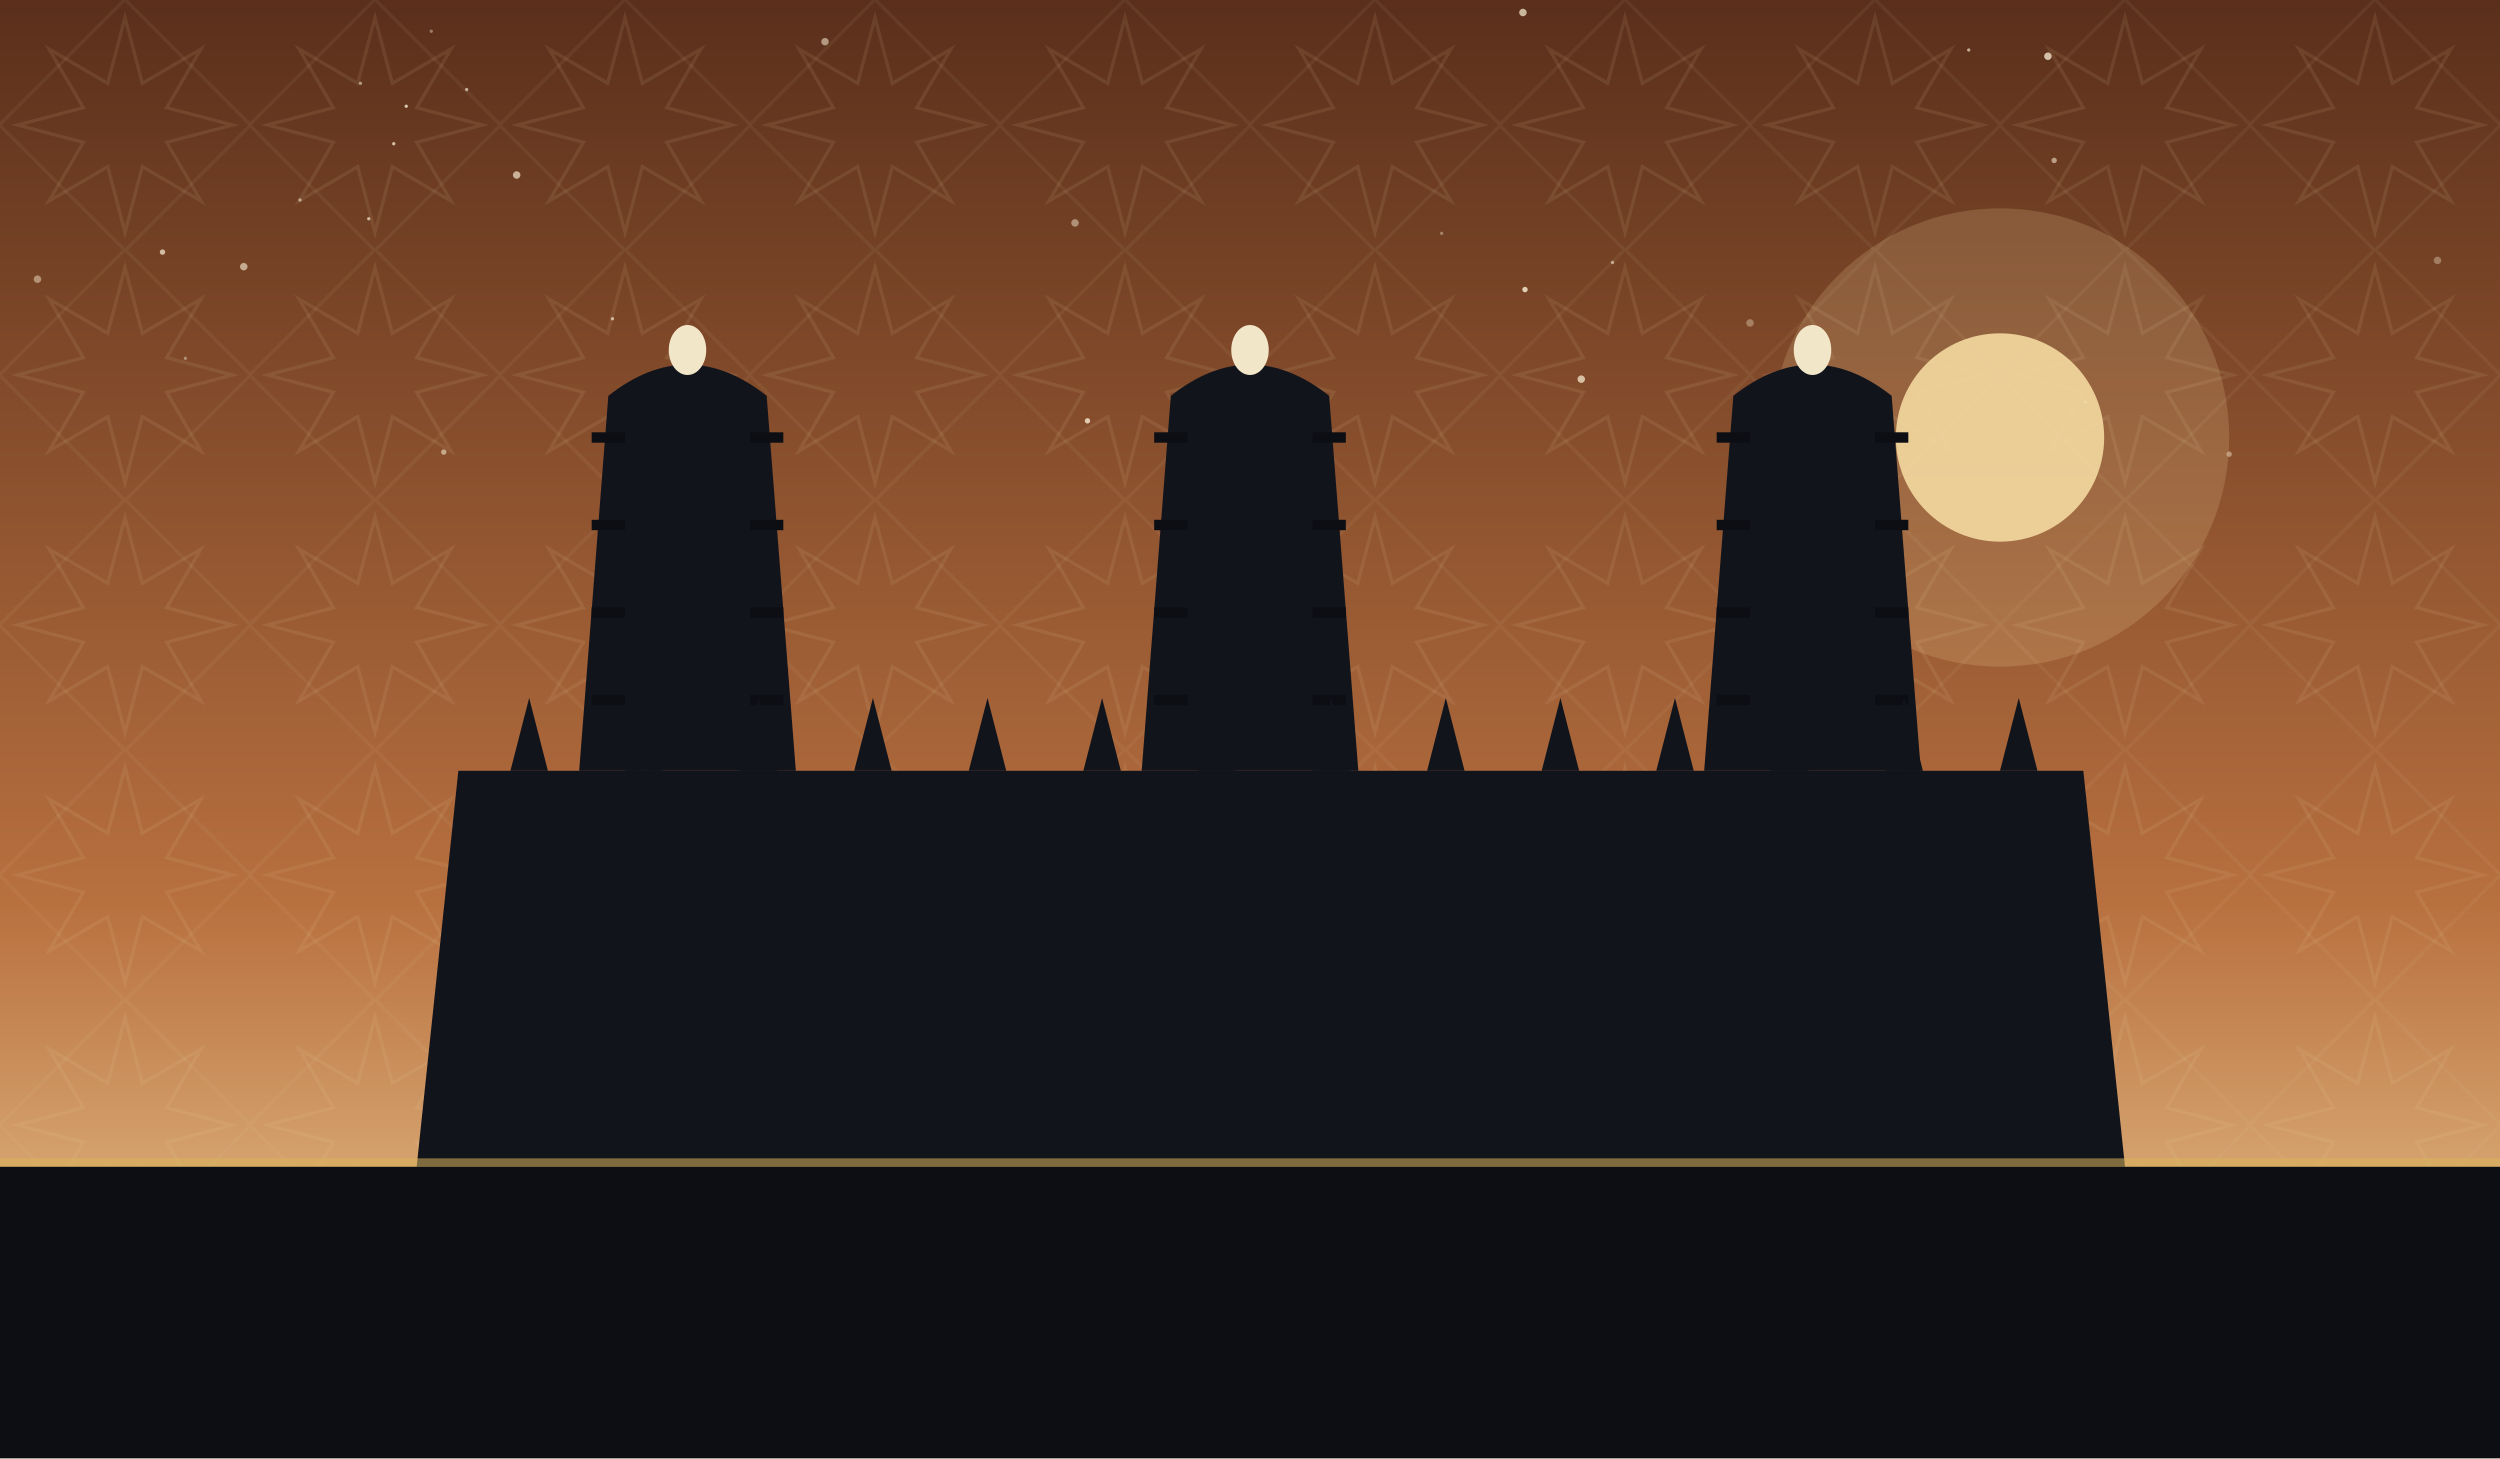
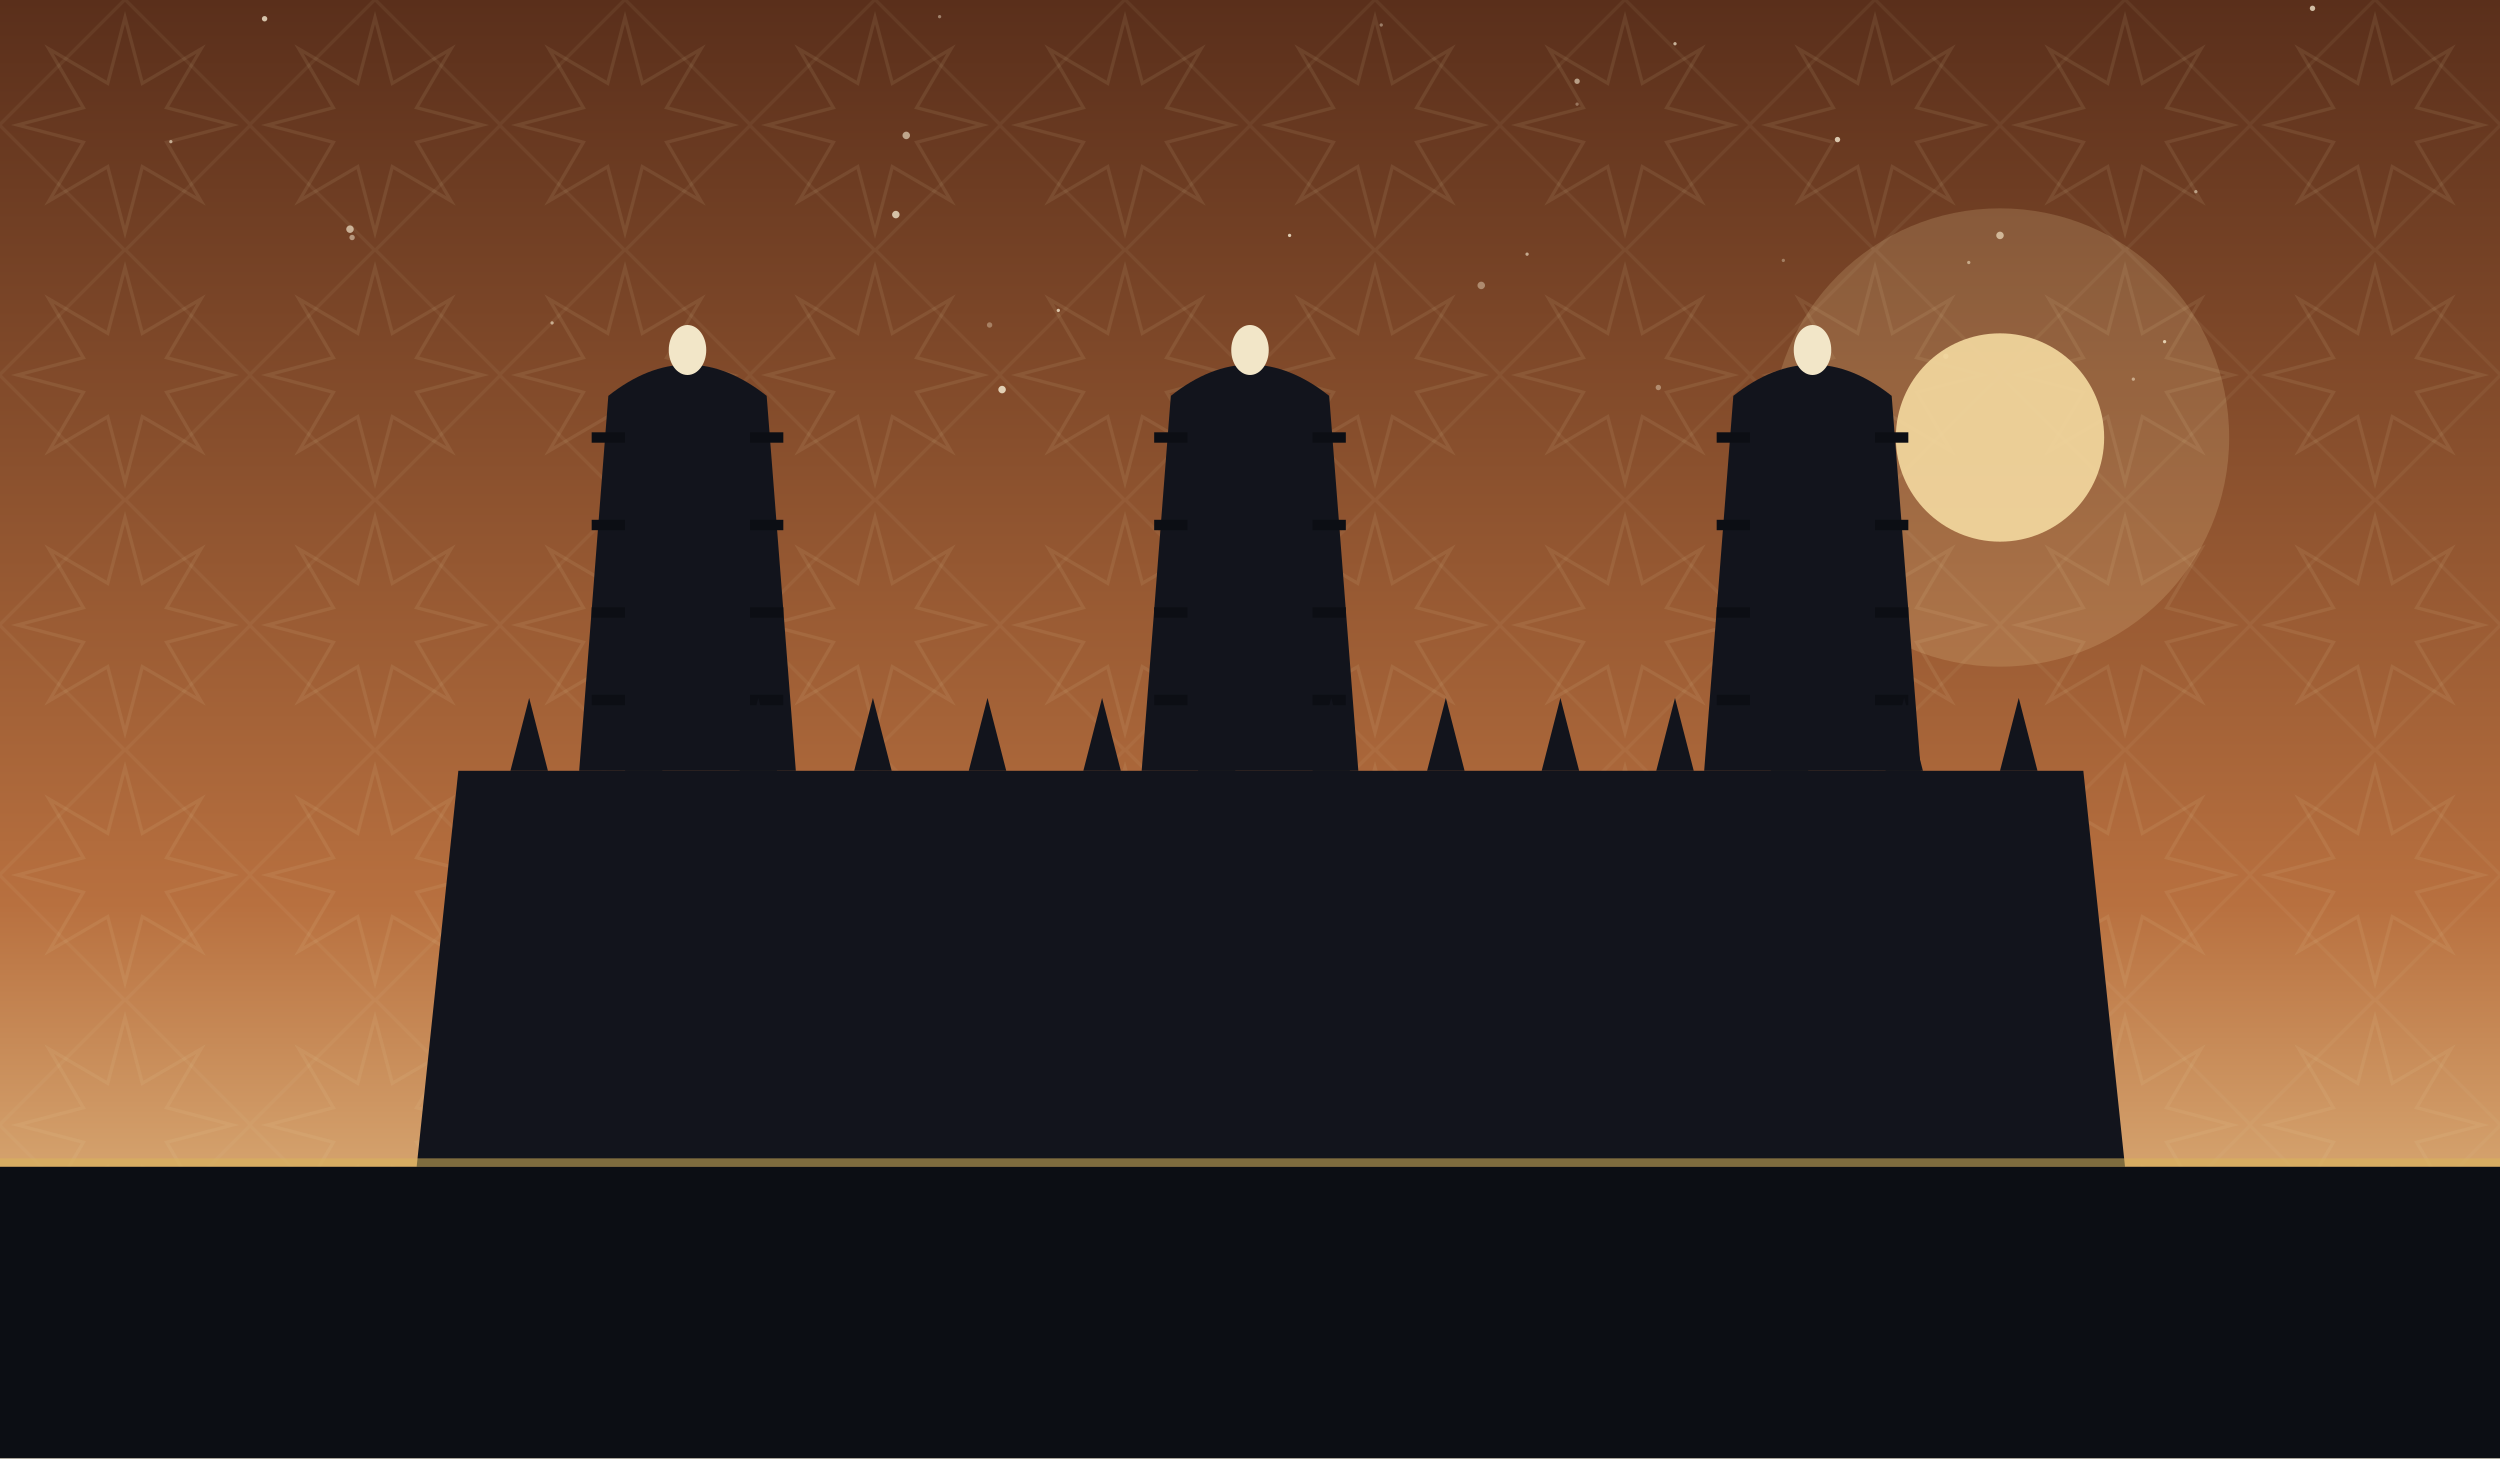
<svg xmlns="http://www.w3.org/2000/svg" viewBox="0 0 1200 700" role="img">
  <defs>
    <linearGradient id="sky" x1="0" y1="0" x2="0" y2="1">
      <stop offset="0" stop-color="#5a2f1b" />
      <stop offset="0.62" stop-color="#b8703f" />
      <stop offset="1" stop-color="#f4d9a0" />
    </linearGradient>
    <pattern id="g1" width="120" height="120" patternUnits="userSpaceOnUse">
      <polygon points="111.6,60.0 80.0,68.3 96.5,96.5 68.3,80.0 60.0,111.6 51.7,80.0 23.5,96.5 40.0,68.3 8.4,60.0 40.0,51.7 23.5,23.5 51.7,40.0 60.0,8.4 68.3,40.0 96.5,23.5 80.0,51.7" fill="none" stroke="#e8d9a8" stroke-width="1.6" opacity="0.1" />
      <rect x="17.4" y="17.4" width="85.2" height="85.2" fill="none" stroke="#e8d9a8" stroke-width="1.6" opacity="0.07" transform="rotate(45 60.0 60.0)" />
    </pattern>
  </defs>
  <rect width="1200" height="700" fill="url(#sky)" />
  <rect width="1200" height="700" fill="url(#g1)" />
-   <circle cx="692" cy="112" r="0.8" fill="#f7ecd2" opacity="0.39" />
-   <circle cx="294" cy="153" r="0.8" fill="#f7ecd2" opacity="0.67" />
-   <circle cx="177" cy="105" r="0.8" fill="#f7ecd2" opacity="0.70" />
-   <circle cx="173" cy="40" r="0.8" fill="#f7ecd2" opacity="0.55" />
-   <circle cx="18" cy="134" r="1.8" fill="#f7ecd2" opacity="0.47" />
-   <circle cx="840" cy="155" r="1.8" fill="#f7ecd2" opacity="0.35" />
-   <circle cx="983" cy="27" r="1.8" fill="#f7ecd2" opacity="0.76" />
-   <circle cx="759" cy="182" r="1.8" fill="#f7ecd2" opacity="0.73" />
-   <circle cx="144" cy="96" r="0.8" fill="#f7ecd2" opacity="0.59" />
-   <circle cx="986" cy="77" r="1.3" fill="#f7ecd2" opacity="0.57" />
-   <circle cx="189" cy="69" r="0.8" fill="#f7ecd2" opacity="0.76" />
-   <circle cx="945" cy="24" r="0.8" fill="#f7ecd2" opacity="0.65" />
-   <circle cx="1070" cy="218" r="1.3" fill="#f7ecd2" opacity="0.45" />
-   <circle cx="732" cy="139" r="1.3" fill="#f7ecd2" opacity="0.83" />
-   <circle cx="195" cy="51" r="0.8" fill="#f7ecd2" opacity="0.80" />
-   <circle cx="731" cy="6" r="1.8" fill="#f7ecd2" opacity="0.71" />
-   <circle cx="396" cy="20" r="1.8" fill="#f7ecd2" opacity="0.55" />
-   <circle cx="78" cy="121" r="1.3" fill="#f7ecd2" opacity="0.73" />
-   <circle cx="1001" cy="193" r="0.8" fill="#f7ecd2" opacity="0.78" />
-   <circle cx="117" cy="128" r="1.8" fill="#f7ecd2" opacity="0.61" />
-   <circle cx="522" cy="202" r="1.3" fill="#f7ecd2" opacity="0.79" />
-   <circle cx="224" cy="43" r="0.8" fill="#f7ecd2" opacity="0.67" />
-   <circle cx="207" cy="15" r="0.8" fill="#f7ecd2" opacity="0.40" />
-   <circle cx="303" cy="190" r="1.3" fill="#f7ecd2" opacity="0.55" />
-   <circle cx="248" cy="84" r="1.8" fill="#f7ecd2" opacity="0.67" />
-   <circle cx="1170" cy="125" r="1.8" fill="#f7ecd2" opacity="0.35" />
-   <circle cx="213" cy="217" r="1.3" fill="#f7ecd2" opacity="0.56" />
-   <circle cx="89" cy="172" r="0.8" fill="#f7ecd2" opacity="0.43" />
-   <circle cx="774" cy="126" r="0.8" fill="#f7ecd2" opacity="0.59" />
-   <circle cx="516" cy="107" r="1.8" fill="#f7ecd2" opacity="0.47" />
+   <circle cx="435" cy="65" r="1.8" fill="#f7ecd2" opacity="0.60" />
+   <circle cx="733" cy="122" r="0.8" fill="#f7ecd2" opacity="0.61" />
+   <circle cx="1024" cy="182" r="0.8" fill="#f7ecd2" opacity="0.53" />
+   <circle cx="804" cy="21" r="0.8" fill="#f7ecd2" opacity="0.69" />
+   <circle cx="481" cy="187" r="1.8" fill="#f7ecd2" opacity="0.82" />
+   <circle cx="1039" cy="164" r="0.8" fill="#f7ecd2" opacity="0.81" />
+   <circle cx="1110" cy="4" r="1.3" fill="#f7ecd2" opacity="0.75" />
+   <circle cx="430" cy="103" r="1.8" fill="#f7ecd2" opacity="0.75" />
+   <circle cx="127" cy="9" r="1.3" fill="#f7ecd2" opacity="0.78" />
+   <circle cx="945" cy="126" r="0.8" fill="#f7ecd2" opacity="0.55" />
+   <circle cx="796" cy="186" r="1.3" fill="#f7ecd2" opacity="0.41" />
+   <circle cx="856" cy="125" r="0.8" fill="#f7ecd2" opacity="0.35" />
+   <circle cx="573" cy="211" r="1.3" fill="#f7ecd2" opacity="0.38" />
+   <circle cx="451" cy="8" r="0.8" fill="#f7ecd2" opacity="0.43" />
+   <circle cx="82" cy="68" r="0.8" fill="#f7ecd2" opacity="0.61" />
+   <circle cx="882" cy="67" r="1.3" fill="#f7ecd2" opacity="0.79" />
+   <circle cx="619" cy="113" r="0.8" fill="#f7ecd2" opacity="0.82" />
+   <circle cx="757" cy="50" r="0.8" fill="#f7ecd2" opacity="0.35" />
+   <circle cx="168" cy="110" r="1.8" fill="#f7ecd2" opacity="0.65" />
+   <circle cx="508" cy="149" r="0.8" fill="#f7ecd2" opacity="0.77" />
+   <circle cx="265" cy="155" r="0.8" fill="#f7ecd2" opacity="0.60" />
+   <circle cx="663" cy="12" r="0.8" fill="#f7ecd2" opacity="0.41" />
+   <circle cx="1054" cy="92" r="0.8" fill="#f7ecd2" opacity="0.53" />
+   <circle cx="934" cy="171" r="1.3" fill="#f7ecd2" opacity="0.49" />
+   <circle cx="711" cy="137" r="1.8" fill="#f7ecd2" opacity="0.42" />
+   <circle cx="169" cy="114" r="1.3" fill="#f7ecd2" opacity="0.51" />
+   <circle cx="340" cy="194" r="0.8" fill="#f7ecd2" opacity="0.45" />
+   <circle cx="960" cy="113" r="1.8" fill="#f7ecd2" opacity="0.65" />
+   <circle cx="757" cy="39" r="1.3" fill="#f7ecd2" opacity="0.58" />
+   <circle cx="475" cy="156" r="1.3" fill="#f7ecd2" opacity="0.35" />
  <circle cx="960" cy="210" r="110" fill="#f4d9a0" opacity="0.18" />
  <circle cx="960" cy="210" r="50" fill="#f4d9a0" opacity="0.9" />
  <path d="M 200 560 L 220 370 L 1000 370 L 1020 560 Z" fill="#12141c" />
  <path d="M 278 370 L 292 190 Q 330 160 368 190 L 382 370 Z" fill="#12141c" />
  <ellipse cx="330" cy="168" rx="9" ry="12" fill="#f2e6c8" />
  <line x1="300" y1="210" x2="284" y2="210" stroke="#0c0e14" stroke-width="5" />
  <line x1="360" y1="210" x2="376" y2="210" stroke="#0c0e14" stroke-width="5" />
  <line x1="300" y1="252" x2="284" y2="252" stroke="#0c0e14" stroke-width="5" />
  <line x1="360" y1="252" x2="376" y2="252" stroke="#0c0e14" stroke-width="5" />
  <line x1="300" y1="294" x2="284" y2="294" stroke="#0c0e14" stroke-width="5" />
  <line x1="360" y1="294" x2="376" y2="294" stroke="#0c0e14" stroke-width="5" />
  <line x1="300" y1="336" x2="284" y2="336" stroke="#0c0e14" stroke-width="5" />
  <line x1="360" y1="336" x2="376" y2="336" stroke="#0c0e14" stroke-width="5" />
  <path d="M 548 370 L 562 190 Q 600 160 638 190 L 652 370 Z" fill="#12141c" />
  <ellipse cx="600" cy="168" rx="9" ry="12" fill="#f2e6c8" />
  <line x1="570" y1="210" x2="554" y2="210" stroke="#0c0e14" stroke-width="5" />
  <line x1="630" y1="210" x2="646" y2="210" stroke="#0c0e14" stroke-width="5" />
  <line x1="570" y1="252" x2="554" y2="252" stroke="#0c0e14" stroke-width="5" />
  <line x1="630" y1="252" x2="646" y2="252" stroke="#0c0e14" stroke-width="5" />
  <line x1="570" y1="294" x2="554" y2="294" stroke="#0c0e14" stroke-width="5" />
  <line x1="630" y1="294" x2="646" y2="294" stroke="#0c0e14" stroke-width="5" />
  <line x1="570" y1="336" x2="554" y2="336" stroke="#0c0e14" stroke-width="5" />
  <line x1="630" y1="336" x2="646" y2="336" stroke="#0c0e14" stroke-width="5" />
  <path d="M 818 370 L 832 190 Q 870 160 908 190 L 922 370 Z" fill="#12141c" />
  <ellipse cx="870" cy="168" rx="9" ry="12" fill="#f2e6c8" />
  <line x1="840" y1="210" x2="824" y2="210" stroke="#0c0e14" stroke-width="5" />
  <line x1="900" y1="210" x2="916" y2="210" stroke="#0c0e14" stroke-width="5" />
  <line x1="840" y1="252" x2="824" y2="252" stroke="#0c0e14" stroke-width="5" />
  <line x1="900" y1="252" x2="916" y2="252" stroke="#0c0e14" stroke-width="5" />
  <line x1="840" y1="294" x2="824" y2="294" stroke="#0c0e14" stroke-width="5" />
  <line x1="900" y1="294" x2="916" y2="294" stroke="#0c0e14" stroke-width="5" />
  <line x1="840" y1="336" x2="824" y2="336" stroke="#0c0e14" stroke-width="5" />
  <line x1="900" y1="336" x2="916" y2="336" stroke="#0c0e14" stroke-width="5" />
  <path d="M 245 370 L 254 335 L 263 370 Z" fill="#12141c" />
  <path d="M 300 370 L 309 335 L 318 370 Z" fill="#12141c" />
  <path d="M 355 370 L 364 335 L 373 370 Z" fill="#12141c" />
  <path d="M 410 370 L 419 335 L 428 370 Z" fill="#12141c" />
  <path d="M 465 370 L 474 335 L 483 370 Z" fill="#12141c" />
  <path d="M 520 370 L 529 335 L 538 370 Z" fill="#12141c" />
  <path d="M 575 370 L 584 335 L 593 370 Z" fill="#12141c" />
  <path d="M 630 370 L 639 335 L 648 370 Z" fill="#12141c" />
  <path d="M 685 370 L 694 335 L 703 370 Z" fill="#12141c" />
  <path d="M 740 370 L 749 335 L 758 370 Z" fill="#12141c" />
  <path d="M 795 370 L 804 335 L 813 370 Z" fill="#12141c" />
  <path d="M 850 370 L 859 335 L 868 370 Z" fill="#12141c" />
  <path d="M 905 370 L 914 335 L 923 370 Z" fill="#12141c" />
  <path d="M 960 370 L 969 335 L 978 370 Z" fill="#12141c" />
  <rect x="0" y="560" width="1200" height="140" fill="#0c0e14" />
  <rect x="0" y="556" width="1200" height="4" fill="#d8b45a" opacity="0.55" />
</svg>
